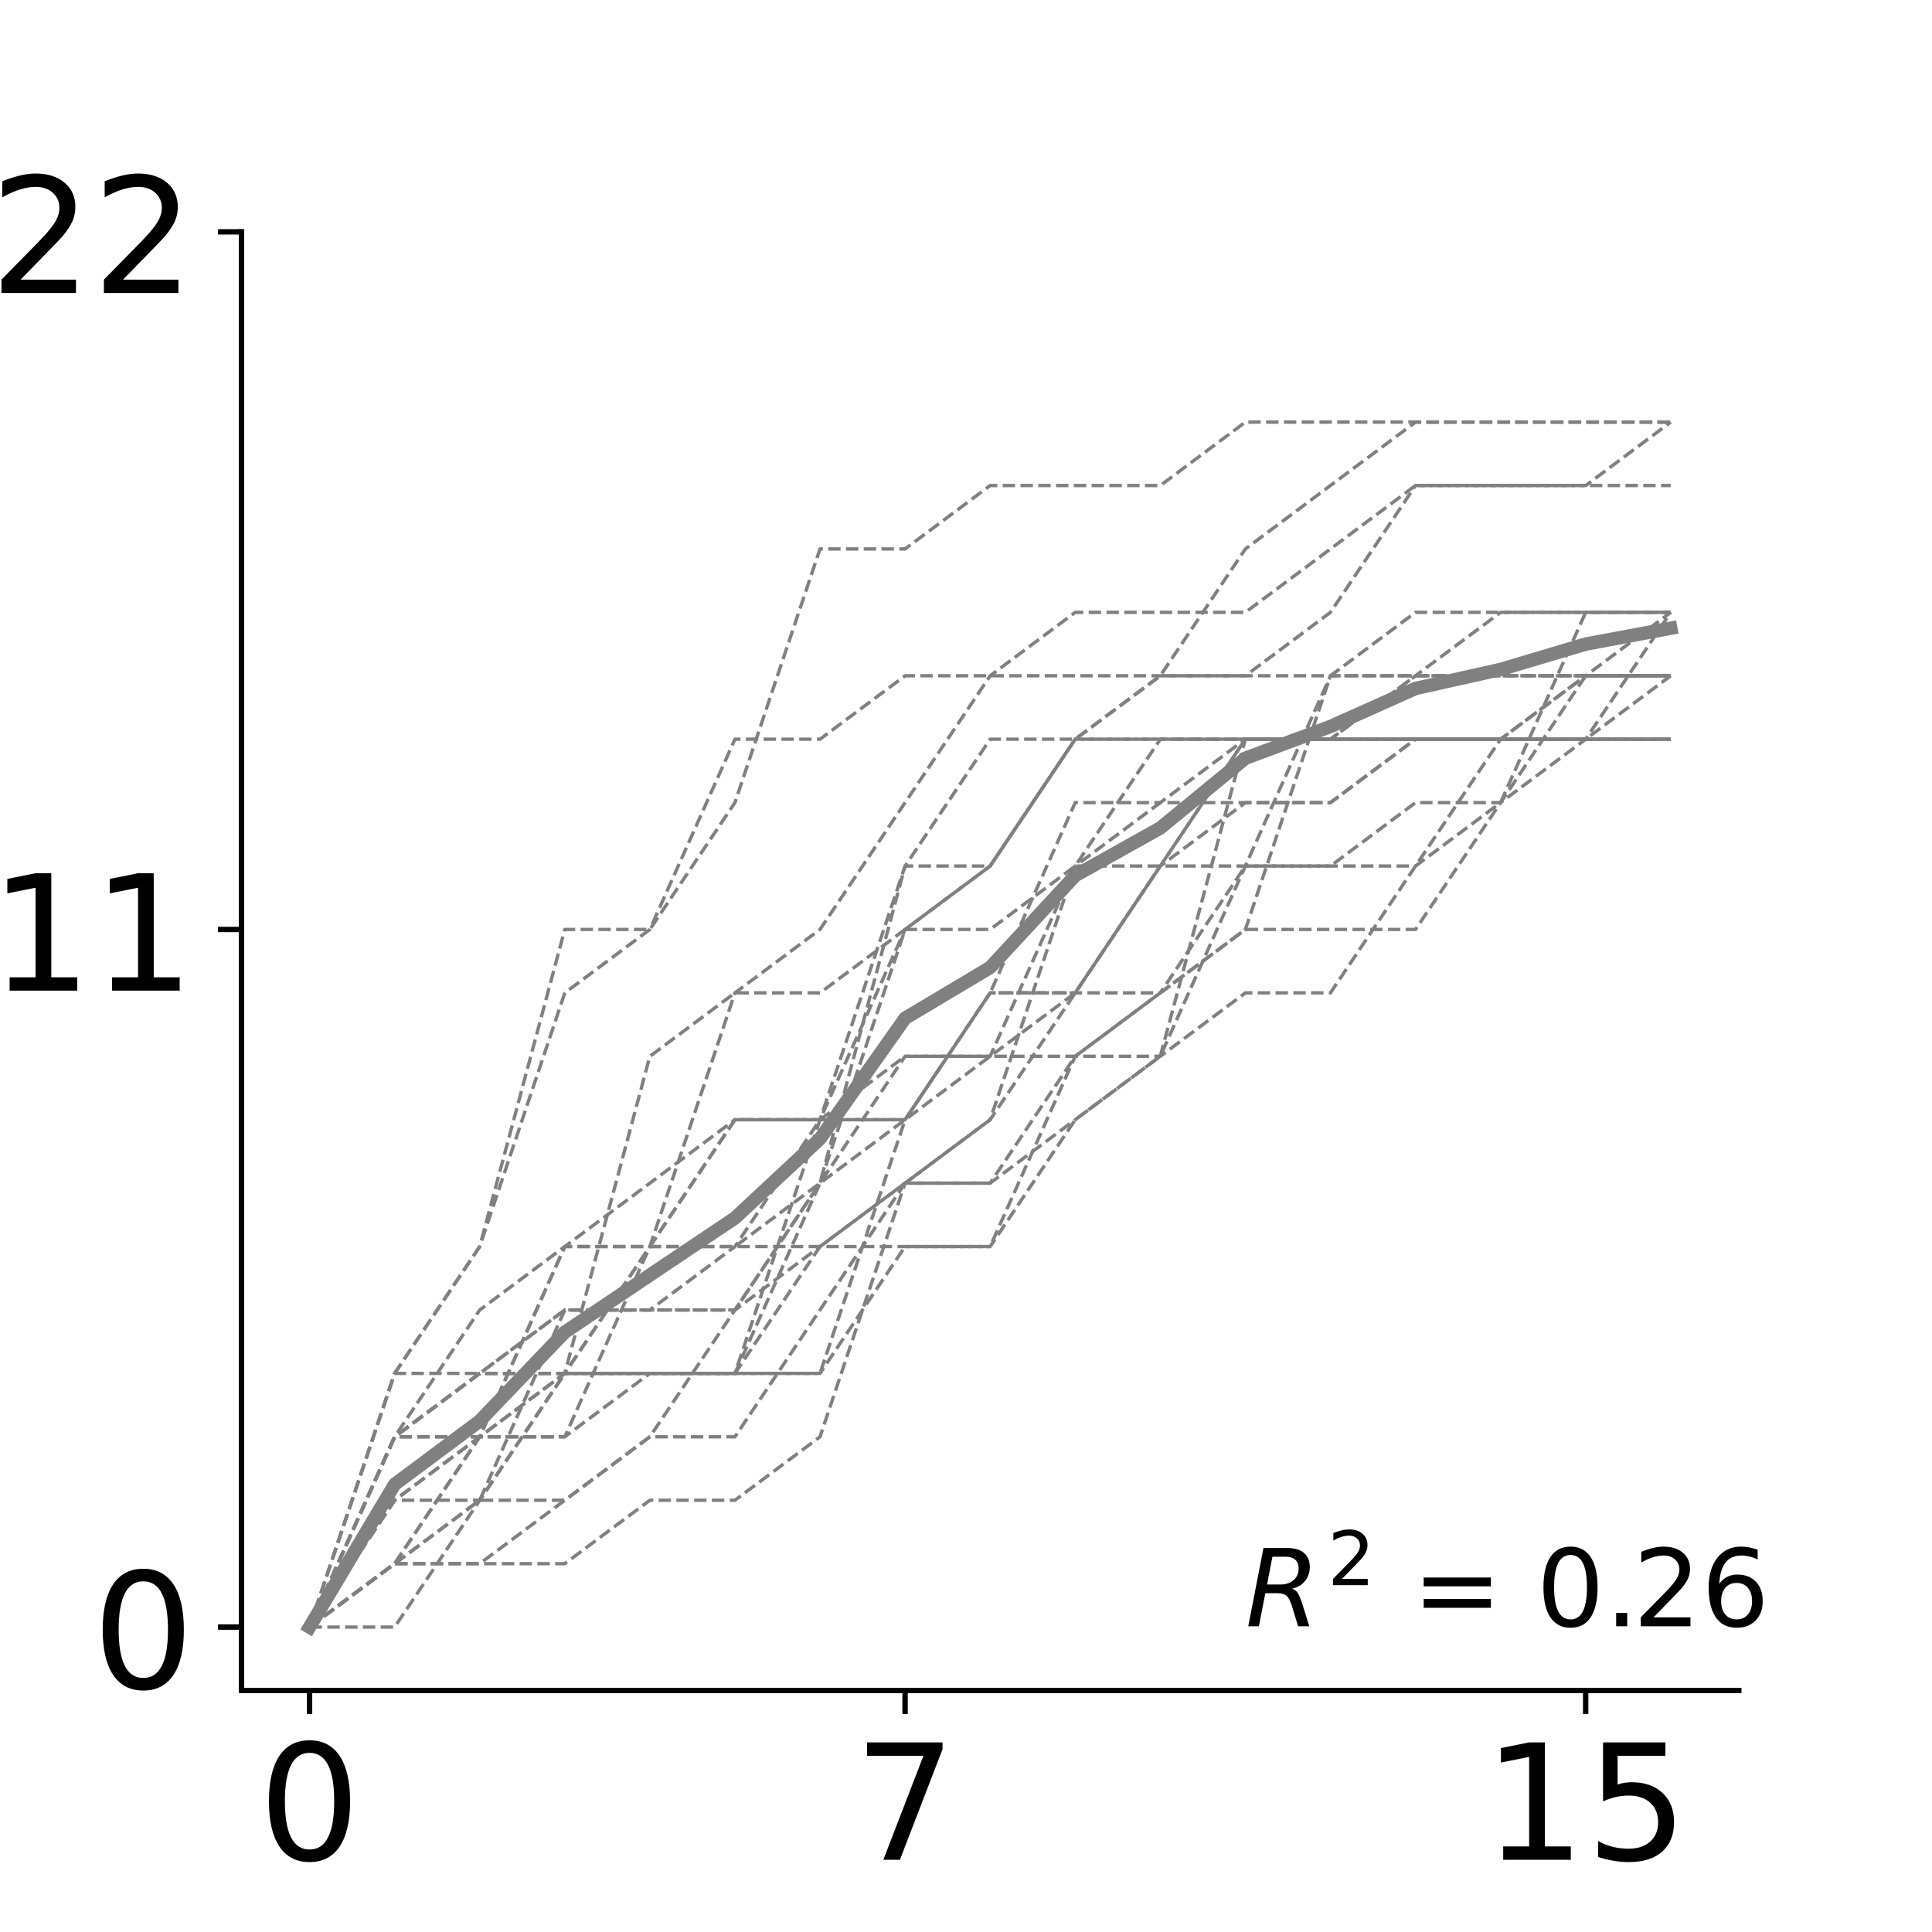
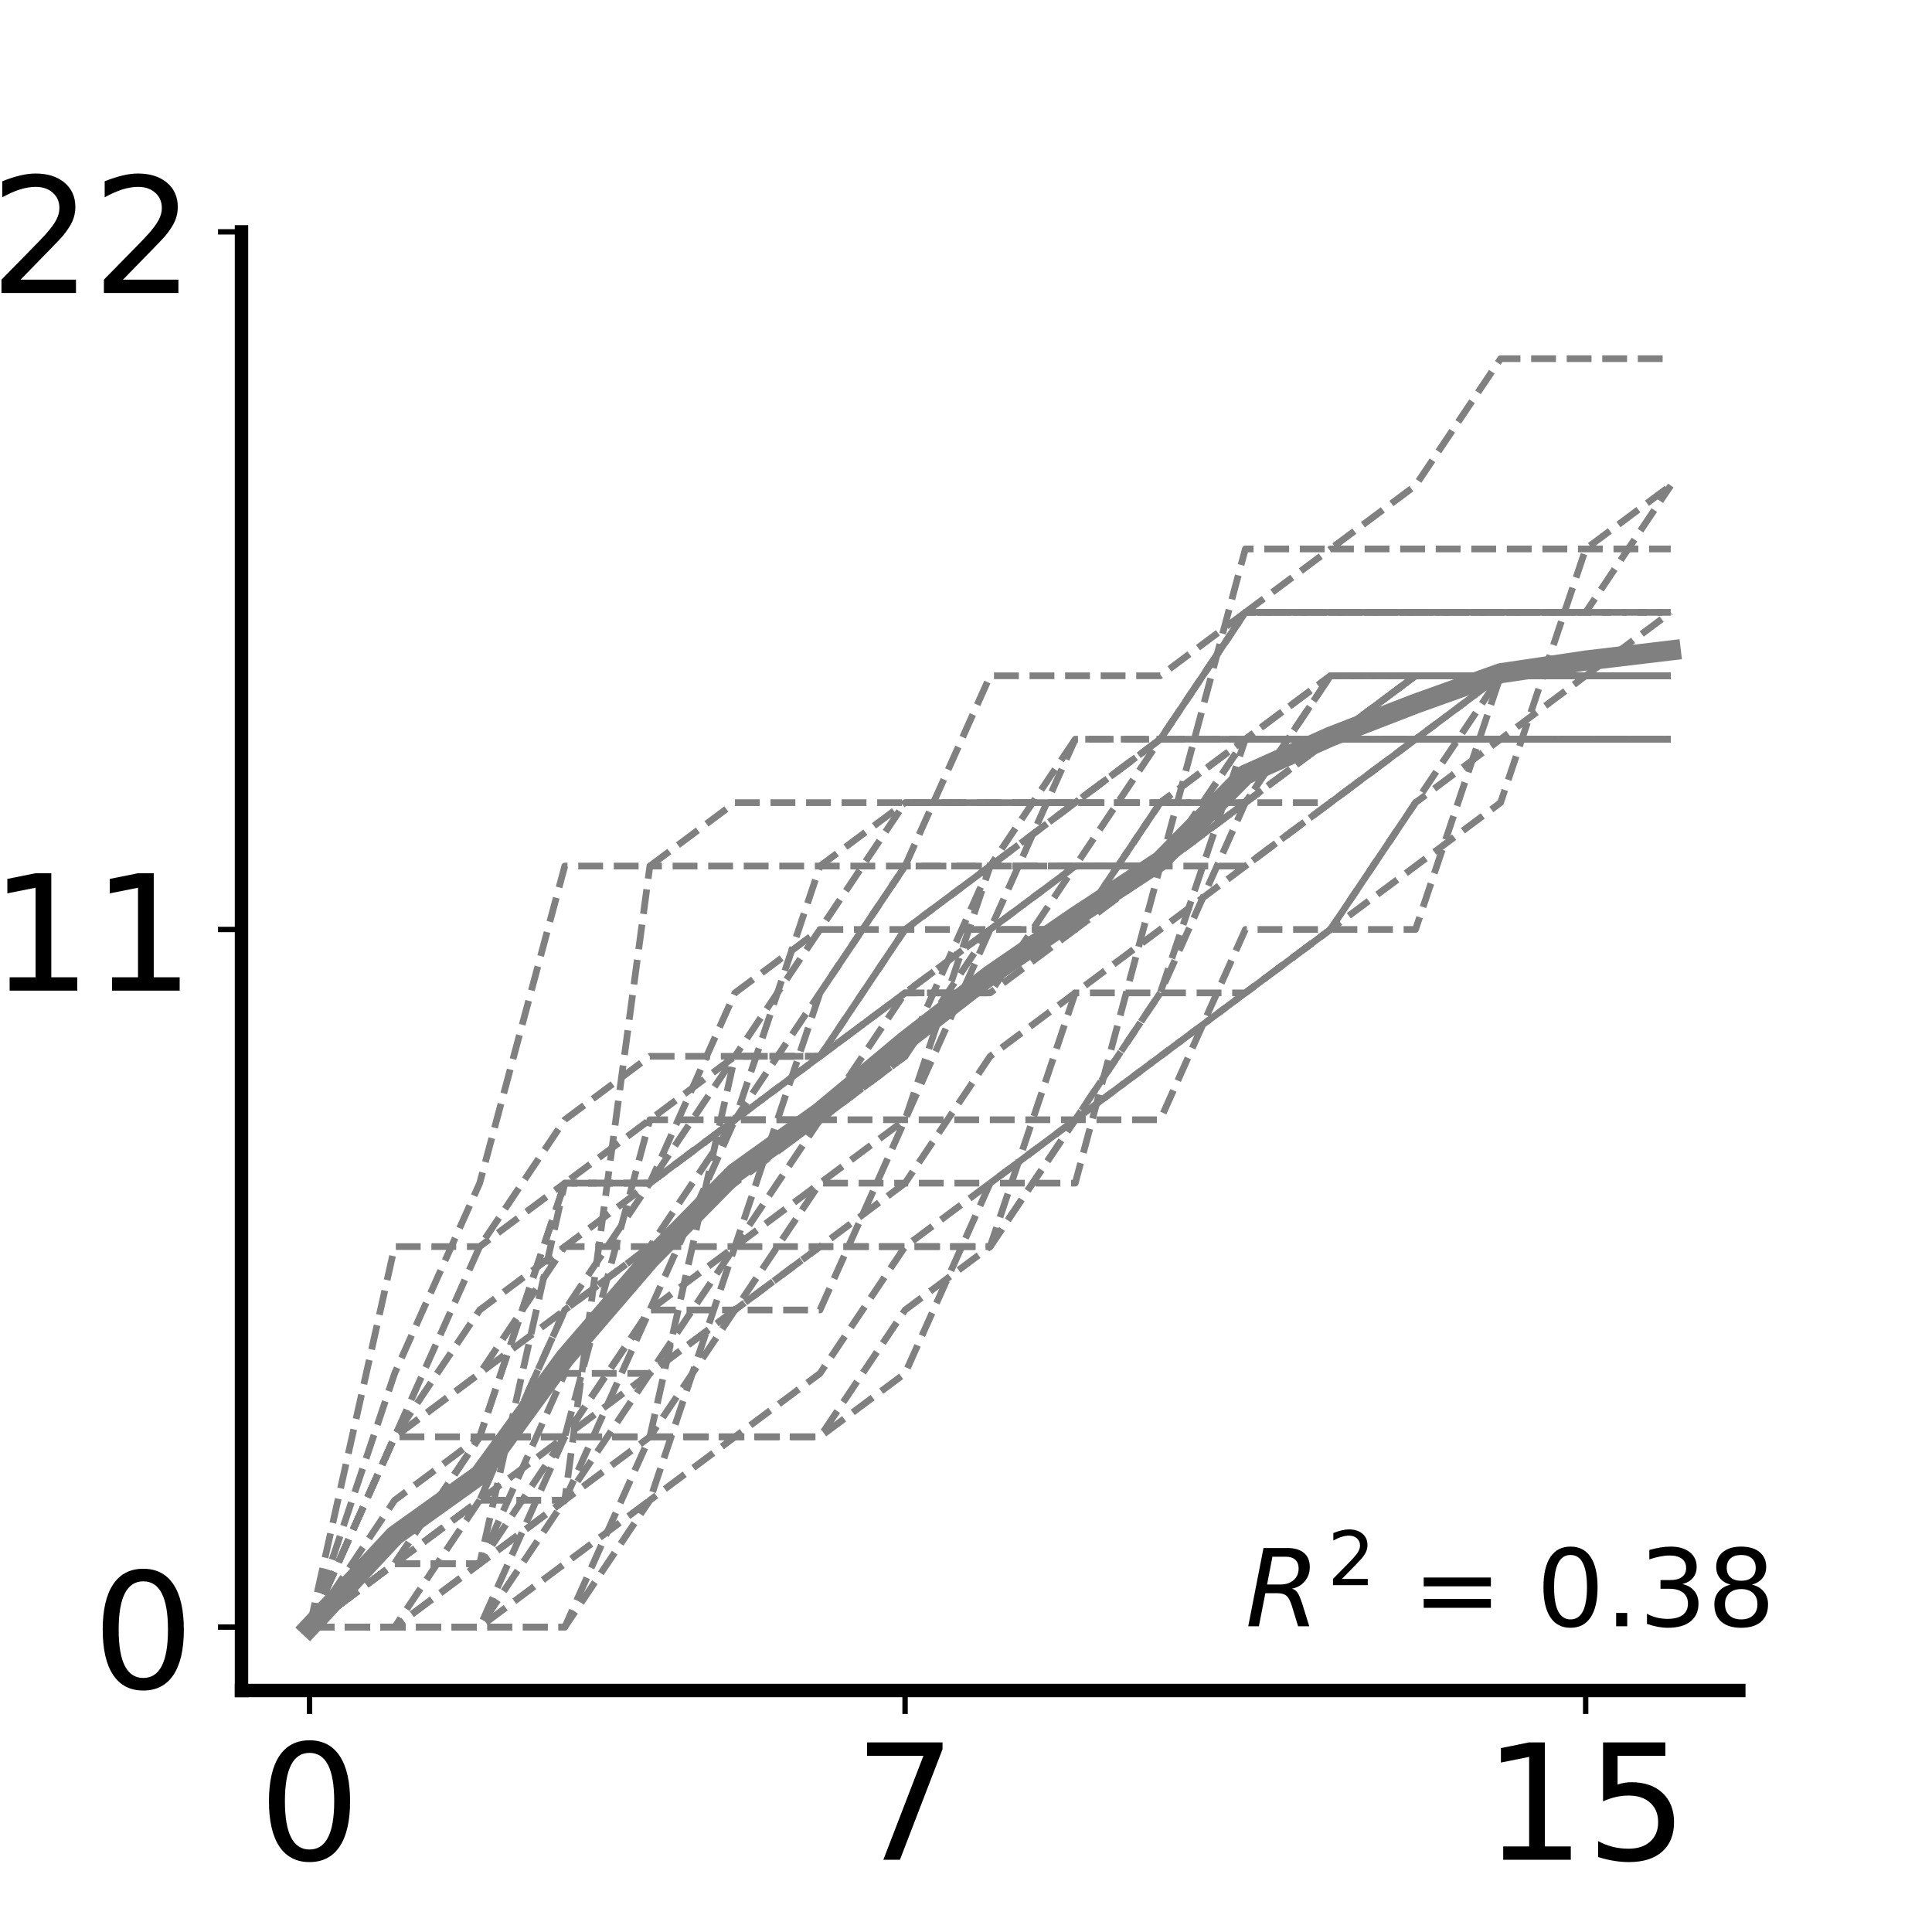
<svg xmlns="http://www.w3.org/2000/svg" xmlns:xlink="http://www.w3.org/1999/xlink" width="288pt" height="288pt" viewBox="0 0 288 288" version="1.1">
  <defs>
    <style type="text/css">*{stroke-linejoin: round; stroke-linecap: butt}</style>
  </defs>
  <g id="figure_1">
    <g id="patch_1">
      <path d="M 0 288  L 288 288  L 288 0  L 0 0  z " style="fill: #ffffff" />
    </g>
    <g id="axes_1">
      <g id="patch_2">
        <path d="M 36 252  L 259.2 252  L 259.2 34.56  L 36 34.56  z " style="fill: #ffffff" />
      </g>
      <g id="matplotlib.axis_1">
        <g id="xtick_1">
          <g id="line2d_1">
            <defs>
-               <path id="m369cae25ce" d="M 0 0  L 0 3.5  " style="stroke: #000000; stroke-width: 0.8" />
+               <path id="mb5aa732c65" d="M 0 0  L 0 3.5  " style="stroke: #000000; stroke-width: 0.8" />
            </defs>
            <g>
-               <use xlink:href="#m369cae25ce" x="46.145" y="252" style="stroke: #000000; stroke-width: 0.8" />
+               <use xlink:href="#mb5aa732c65" x="46.145" y="252" style="stroke: #000000; stroke-width: 0.8" />
            </g>
          </g>
          <g id="text_1">
            <g transform="translate(38.51046 277.2362) scale(0.24 -0.24)">
              <defs>
                <path id="DejaVuSans-30" d="M 2034 4250  Q 1547 4250 1301 3770  Q 1056 3291 1056 2328  Q 1056 1369 1301 889  Q 1547 409 2034 409  Q 2525 409 2770 889  Q 3016 1369 3016 2328  Q 3016 3291 2770 3770  Q 2525 4250 2034 4250  z M 2034 4750  Q 2819 4750 3233 4129  Q 3647 3509 3647 2328  Q 3647 1150 3233 529  Q 2819 -91 2034 -91  Q 1250 -91 836 529  Q 422 1150 422 2328  Q 422 3509 836 4129  Q 1250 4750 2034 4750  z " transform="scale(0.015625)" />
              </defs>
              <use xlink:href="#DejaVuSans-30" />
            </g>
          </g>
        </g>
        <g id="xtick_2">
          <g id="line2d_2">
            <g>
-               <use xlink:href="#m369cae25ce" x="134.918" y="252" style="stroke: #000000; stroke-width: 0.8" />
+               <use xlink:href="#mb5aa732c65" x="134.918" y="252" style="stroke: #000000; stroke-width: 0.8" />
            </g>
          </g>
          <g id="text_2">
            <g transform="translate(127.2832 277.2362) scale(0.24 -0.24)">
              <defs>
                <path id="DejaVuSans-37" d="M 525 4666  L 3525 4666  L 3525 4397  L 1831 0  L 1172 0  L 2766 4134  L 525 4134  L 525 4666  z " transform="scale(0.015625)" />
              </defs>
              <use xlink:href="#DejaVuSans-37" />
            </g>
          </g>
        </g>
        <g id="xtick_3">
          <g id="line2d_3">
            <g>
-               <use xlink:href="#m369cae25ce" x="236.373" y="252" style="stroke: #000000; stroke-width: 0.8" />
+               <use xlink:href="#mb5aa732c65" x="236.373" y="252" style="stroke: #000000; stroke-width: 0.8" />
            </g>
          </g>
          <g id="text_3">
            <g transform="translate(221.1027 277.2362) scale(0.24 -0.24)">
              <defs>
                <path id="DejaVuSans-31" d="M 794 531  L 1825 531  L 1825 4091  L 703 3866  L 703 4441  L 1819 4666  L 2450 4666  L 2450 531  L 3481 531  L 3481 0  L 794 0  L 794 531  z " transform="scale(0.015625)" />
                <path id="DejaVuSans-35" d="M 691 4666  L 3169 4666  L 3169 4134  L 1269 4134  L 1269 2991  Q 1406 3038 1543 3061  Q 1681 3084 1819 3084  Q 2600 3084 3056 2656  Q 3513 2228 3513 1497  Q 3513 744 3044 326  Q 2575 -91 1722 -91  Q 1428 -91 1123 -41  Q 819 9 494 109  L 494 744  Q 775 591 1075 516  Q 1375 441 1709 441  Q 2250 441 2565 725  Q 2881 1009 2881 1497  Q 2881 1984 2565 2268  Q 2250 2553 1709 2553  Q 1456 2553 1204 2497  Q 953 2441 691 2322  L 691 4666  z " transform="scale(0.015625)" />
              </defs>
              <use xlink:href="#DejaVuSans-31" />
              <use xlink:href="#DejaVuSans-35" x="63.623" />
            </g>
          </g>
        </g>
      </g>
      <g id="matplotlib.axis_2">
        <g id="ytick_1">
          <g id="line2d_4">
            <defs>
-               <path id="m8f6d6161e7" d="M 0 0  L -3.5 0  " style="stroke: #000000; stroke-width: 0.8" />
+               <path id="md31d5f3427" d="M 0 0  L -3.5 0  " style="stroke: #000000; stroke-width: 0.8" />
            </defs>
            <g>
-               <use xlink:href="#m8f6d6161e7" x="36" y="242.546" style="stroke: #000000; stroke-width: 0.8" />
+               <use xlink:href="#md31d5f3427" x="36" y="242.546" style="stroke: #000000; stroke-width: 0.8" />
            </g>
          </g>
          <g id="text_4">
            <g transform="translate(13.73 251.6642) scale(0.24 -0.24)">
              <use xlink:href="#DejaVuSans-30" />
            </g>
          </g>
        </g>
        <g id="ytick_2">
          <g id="line2d_5">
            <g>
-               <use xlink:href="#m8f6d6161e7" x="36" y="138.553" style="stroke: #000000; stroke-width: 0.8" />
+               <use xlink:href="#md31d5f3427" x="36" y="138.553" style="stroke: #000000; stroke-width: 0.8" />
            </g>
          </g>
          <g id="text_5">
            <g transform="translate(-1.54 147.6712) scale(0.24 -0.24)">
              <use xlink:href="#DejaVuSans-31" />
              <use xlink:href="#DejaVuSans-31" x="63.623" />
            </g>
          </g>
        </g>
        <g id="ytick_3">
          <g id="line2d_6">
            <g>
-               <use xlink:href="#m8f6d6161e7" x="36" y="34.56" style="stroke: #000000; stroke-width: 0.8" />
+               <use xlink:href="#md31d5f3427" x="36" y="34.56" style="stroke: #000000; stroke-width: 0.8" />
            </g>
          </g>
          <g id="text_6">
            <g transform="translate(-1.54 43.67813) scale(0.24 -0.24)">
              <defs>
                <path id="DejaVuSans-32" d="M 1228 531  L 3431 531  L 3431 0  L 469 0  L 469 531  Q 828 903 1448 1529  Q 2069 2156 2228 2338  Q 2531 2678 2651 2914  Q 2772 3150 2772 3378  Q 2772 3750 2511 3984  Q 2250 4219 1831 4219  Q 1534 4219 1204 4116  Q 875 4013 500 3803  L 500 4441  Q 881 4594 1212 4672  Q 1544 4750 1819 4750  Q 2544 4750 2975 4387  Q 3406 4025 3406 3419  Q 3406 3131 3298 2873  Q 3191 2616 2906 2266  Q 2828 2175 2409 1742  Q 1991 1309 1228 531  z " transform="scale(0.015625)" />
              </defs>
              <use xlink:href="#DejaVuSans-32" />
              <use xlink:href="#DejaVuSans-32" x="63.623" />
            </g>
          </g>
        </g>
      </g>
      <g id="line2d_7">
-         <path d="M 46.145 242.546  L 58.827 221.275  L 71.509 211.821  L 84.191 198.585  L 96.873 190.077  L 109.555 181.568  L 122.236 169.751  L 134.918 151.789  L 147.6 144.225  L 160.282 130.517  L 172.964 123.427  L 185.645 113.027  L 198.327 108.301  L 211.009 102.628  L 223.691 99.792  L 236.373 96.01  L 249.055 93.647  " clip-path="url(#pbb16e7e672)" style="fill: none; stroke: #808080; stroke-width: 2; stroke-linecap: square" />
+         <path d="M 46.145 242.546  L 58.827 228.932  L 71.509 219.857  L 84.191 202.461  L 96.873 187.713  L 109.555 174.856  L 122.236 165.78  L 134.918 155.192  L 147.6 145.36  L 160.282 136.662  L 172.964 128.343  L 185.645 115.485  L 198.327 109.813  L 211.009 104.897  L 223.691 100.359  L 236.373 98.468  L 249.055 96.956  " clip-path="url(#pec922f606e)" style="fill: none; stroke: #808080; stroke-width: 3; stroke-linecap: square" />
      </g>
      <g id="line2d_8">
-         <path d="M 46.145 242.546  L 58.827 223.638  L 71.509 214.184  L 84.191 185.823  L 96.873 176.369  L 109.555 166.915  L 122.236 166.915  L 134.918 157.461  L 147.6 157.461  L 160.282 148.007  L 172.964 129.099  L 185.645 110.191  L 198.327 110.191  L 211.009 110.191  L 223.691 110.191  L 236.373 100.737  L 249.055 100.737  " clip-path="url(#pbb16e7e672)" style="fill: none; stroke-dasharray: 1.85,0.8; stroke-dashoffset: 0; stroke: #808080; stroke-width: 0.5" />
+         <path d="M 46.145 242.546  L 58.827 233.092  L 71.509 233.092  L 84.191 204.73  L 96.873 204.73  L 109.555 185.823  L 122.236 185.823  L 134.918 185.823  L 147.6 185.823  L 160.282 166.915  L 172.964 166.915  L 185.645 138.553  L 198.327 138.553  L 211.009 119.645  L 223.691 110.191  L 236.373 110.191  L 249.055 110.191  " clip-path="url(#pec922f606e)" style="fill: none; stroke-dasharray: 3.7,1.6; stroke-dashoffset: 0; stroke: #808080" />
      </g>
      <g id="line2d_9">
-         <path d="M 46.145 242.546  L 58.827 214.184  L 71.509 195.277  L 84.191 185.823  L 96.873 185.823  L 109.555 148.007  L 122.236 138.553  L 134.918 119.645  L 147.6 100.737  L 160.282 91.283  L 172.964 91.283  L 185.645 91.283  L 198.327 81.83  L 211.009 72.376  L 223.691 72.376  L 236.373 72.376  L 249.055 62.922  " clip-path="url(#pbb16e7e672)" style="fill: none; stroke-dasharray: 1.85,0.8; stroke-dashoffset: 0; stroke: #808080; stroke-width: 0.5" />
+         <path d="M 46.145 242.546  L 58.827 242.546  L 71.509 242.546  L 84.191 242.546  L 96.873 223.638  L 109.555 214.184  L 122.236 204.73  L 134.918 185.823  L 147.6 176.369  L 160.282 176.369  L 172.964 129.099  L 185.645 129.099  L 198.327 119.645  L 211.009 110.191  L 223.691 110.191  L 236.373 110.191  L 249.055 110.191  " clip-path="url(#pec922f606e)" style="fill: none; stroke-dasharray: 3.7,1.6; stroke-dashoffset: 0; stroke: #808080" />
      </g>
      <g id="line2d_10">
-         <path d="M 46.145 242.546  L 58.827 214.184  L 71.509 204.73  L 84.191 195.277  L 96.873 195.277  L 109.555 195.277  L 122.236 176.369  L 134.918 166.915  L 147.6 148.007  L 160.282 148.007  L 172.964 129.099  L 185.645 110.191  L 198.327 110.191  L 211.009 100.737  L 223.691 100.737  L 236.373 100.737  L 249.055 100.737  " clip-path="url(#pbb16e7e672)" style="fill: none; stroke-dasharray: 1.85,0.8; stroke-dashoffset: 0; stroke: #808080; stroke-width: 0.5" />
+         <path d="M 46.145 242.546  L 58.827 214.184  L 71.509 204.73  L 84.191 185.823  L 96.873 185.823  L 109.555 176.369  L 122.236 166.915  L 134.918 157.461  L 147.6 129.099  L 160.282 129.099  L 172.964 129.099  L 185.645 119.645  L 198.327 110.191  L 211.009 110.191  L 223.691 110.191  L 236.373 110.191  L 249.055 110.191  " clip-path="url(#pec922f606e)" style="fill: none; stroke-dasharray: 3.7,1.6; stroke-dashoffset: 0; stroke: #808080" />
      </g>
      <g id="line2d_11">
-         <path d="M 46.145 242.546  L 58.827 233.092  L 71.509 214.184  L 84.191 204.73  L 96.873 204.73  L 109.555 204.73  L 122.236 204.73  L 134.918 166.915  L 147.6 148.007  L 160.282 148.007  L 172.964 148.007  L 185.645 138.553  L 198.327 100.737  L 211.009 100.737  L 223.691 100.737  L 236.373 100.737  L 249.055 100.737  " clip-path="url(#pbb16e7e672)" style="fill: none; stroke-dasharray: 1.85,0.8; stroke-dashoffset: 0; stroke: #808080; stroke-width: 0.5" />
+         <path d="M 46.145 242.546  L 58.827 214.184  L 71.509 214.184  L 84.191 214.184  L 96.873 204.73  L 109.555 195.277  L 122.236 176.369  L 134.918 176.369  L 147.6 157.461  L 160.282 148.007  L 172.964 148.007  L 185.645 148.007  L 198.327 138.553  L 211.009 129.099  L 223.691 119.645  L 236.373 81.83  L 249.055 72.376  " clip-path="url(#pec922f606e)" style="fill: none; stroke-dasharray: 3.7,1.6; stroke-dashoffset: 0; stroke: #808080" />
      </g>
      <g id="line2d_12">
-         <path d="M 46.145 242.546  L 58.827 242.546  L 71.509 223.638  L 84.191 204.73  L 96.873 204.73  L 109.555 204.73  L 122.236 166.915  L 134.918 138.553  L 147.6 129.099  L 160.282 110.191  L 172.964 100.737  L 185.645 100.737  L 198.327 91.283  L 211.009 72.376  L 223.691 72.376  L 236.373 72.376  L 249.055 72.376  " clip-path="url(#pbb16e7e672)" style="fill: none; stroke-dasharray: 1.85,0.8; stroke-dashoffset: 0; stroke: #808080; stroke-width: 0.5" />
+         <path d="M 46.145 242.546  L 58.827 233.092  L 71.509 233.092  L 84.191 214.184  L 96.873 195.277  L 109.555 166.915  L 122.236 166.915  L 134.918 157.461  L 147.6 138.553  L 160.282 129.099  L 172.964 129.099  L 185.645 110.191  L 198.327 110.191  L 211.009 110.191  L 223.691 110.191  L 236.373 110.191  L 249.055 110.191  " clip-path="url(#pec922f606e)" style="fill: none; stroke-dasharray: 3.7,1.6; stroke-dashoffset: 0; stroke: #808080" />
      </g>
      <g id="line2d_13">
-         <path d="M 46.145 242.546  L 58.827 223.638  L 71.509 223.638  L 84.191 204.73  L 96.873 204.73  L 109.555 204.73  L 122.236 204.73  L 134.918 185.823  L 147.6 185.823  L 160.282 157.461  L 172.964 148.007  L 185.645 129.099  L 198.327 129.099  L 211.009 119.645  L 223.691 119.645  L 236.373 110.191  L 249.055 91.283  " clip-path="url(#pbb16e7e672)" style="fill: none; stroke-dasharray: 1.85,0.8; stroke-dashoffset: 0; stroke: #808080; stroke-width: 0.5" />
+         <path d="M 46.145 242.546  L 58.827 233.092  L 71.509 233.092  L 84.191 223.638  L 96.873 214.184  L 109.555 195.277  L 122.236 195.277  L 134.918 166.915  L 147.6 138.553  L 160.282 110.191  L 172.964 110.191  L 185.645 110.191  L 198.327 100.737  L 211.009 100.737  L 223.691 100.737  L 236.373 100.737  L 249.055 100.737  " clip-path="url(#pec922f606e)" style="fill: none; stroke-dasharray: 3.7,1.6; stroke-dashoffset: 0; stroke: #808080" />
      </g>
      <g id="line2d_14">
-         <path d="M 46.145 242.546  L 58.827 214.184  L 71.509 214.184  L 84.191 204.73  L 96.873 185.823  L 109.555 166.915  L 122.236 166.915  L 134.918 166.915  L 147.6 148.007  L 160.282 119.645  L 172.964 119.645  L 185.645 110.191  L 198.327 110.191  L 211.009 110.191  L 223.691 110.191  L 236.373 110.191  L 249.055 110.191  " clip-path="url(#pbb16e7e672)" style="fill: none; stroke-dasharray: 1.85,0.8; stroke-dashoffset: 0; stroke: #808080; stroke-width: 0.5" />
+         <path d="M 46.145 242.546  L 58.827 242.546  L 71.509 233.092  L 84.191 223.638  L 96.873 204.73  L 109.555 195.277  L 122.236 185.823  L 134.918 176.369  L 147.6 176.369  L 160.282 166.915  L 172.964 157.461  L 185.645 148.007  L 198.327 138.553  L 211.009 138.553  L 223.691 100.737  L 236.373 100.737  L 249.055 100.737  " clip-path="url(#pec922f606e)" style="fill: none; stroke-dasharray: 3.7,1.6; stroke-dashoffset: 0; stroke: #808080" />
      </g>
      <g id="line2d_15">
-         <path d="M 46.145 242.546  L 58.827 214.184  L 71.509 214.184  L 84.191 214.184  L 96.873 204.73  L 109.555 204.73  L 122.236 185.823  L 134.918 176.369  L 147.6 166.915  L 160.282 129.099  L 172.964 119.645  L 185.645 119.645  L 198.327 119.645  L 211.009 110.191  L 223.691 110.191  L 236.373 110.191  L 249.055 110.191  " clip-path="url(#pbb16e7e672)" style="fill: none; stroke-dasharray: 1.85,0.8; stroke-dashoffset: 0; stroke: #808080; stroke-width: 0.5" />
+         <path d="M 46.145 242.546  L 58.827 242.546  L 71.509 242.546  L 84.191 214.184  L 96.873 214.184  L 109.555 157.461  L 122.236 157.461  L 134.918 148.007  L 147.6 148.007  L 160.282 129.099  L 172.964 129.099  L 185.645 119.645  L 198.327 100.737  L 211.009 100.737  L 223.691 100.737  L 236.373 100.737  L 249.055 100.737  " clip-path="url(#pec922f606e)" style="fill: none; stroke-dasharray: 3.7,1.6; stroke-dashoffset: 0; stroke: #808080" />
      </g>
      <g id="line2d_16">
-         <path d="M 46.145 242.546  L 58.827 233.092  L 71.509 233.092  L 84.191 223.638  L 96.873 214.184  L 109.555 195.277  L 122.236 185.823  L 134.918 176.369  L 147.6 166.915  L 160.282 148.007  L 172.964 129.099  L 185.645 119.645  L 198.327 119.645  L 211.009 110.191  L 223.691 110.191  L 236.373 110.191  L 249.055 100.737  " clip-path="url(#pbb16e7e672)" style="fill: none; stroke-dasharray: 1.85,0.8; stroke-dashoffset: 0; stroke: #808080; stroke-width: 0.5" />
+         <path d="M 46.145 242.546  L 58.827 233.092  L 71.509 223.638  L 84.191 214.184  L 96.873 166.915  L 109.555 166.915  L 122.236 129.099  L 134.918 119.645  L 147.6 119.645  L 160.282 119.645  L 172.964 119.645  L 185.645 119.645  L 198.327 119.645  L 211.009 110.191  L 223.691 110.191  L 236.373 100.737  L 249.055 100.737  " clip-path="url(#pec922f606e)" style="fill: none; stroke-dasharray: 3.7,1.6; stroke-dashoffset: 0; stroke: #808080" />
      </g>
      <g id="line2d_17">
-         <path d="M 46.145 242.546  L 58.827 233.092  L 71.509 223.638  L 84.191 223.638  L 96.873 214.184  L 109.555 214.184  L 122.236 195.277  L 134.918 176.369  L 147.6 176.369  L 160.282 157.461  L 172.964 148.007  L 185.645 138.553  L 198.327 138.553  L 211.009 138.553  L 223.691 119.645  L 236.373 100.737  L 249.055 100.737  " clip-path="url(#pbb16e7e672)" style="fill: none; stroke-dasharray: 1.85,0.8; stroke-dashoffset: 0; stroke: #808080; stroke-width: 0.5" />
+         <path d="M 46.145 242.546  L 58.827 233.092  L 71.509 214.184  L 84.191 176.369  L 96.873 166.915  L 109.555 157.461  L 122.236 157.461  L 134.918 148.007  L 147.6 148.007  L 160.282 138.553  L 172.964 119.645  L 185.645 119.645  L 198.327 110.191  L 211.009 100.737  L 223.691 100.737  L 236.373 100.737  L 249.055 100.737  " clip-path="url(#pec922f606e)" style="fill: none; stroke-dasharray: 3.7,1.6; stroke-dashoffset: 0; stroke: #808080" />
      </g>
      <g id="line2d_18">
-         <path d="M 46.145 242.546  L 58.827 214.184  L 71.509 204.73  L 84.191 204.73  L 96.873 185.823  L 109.555 166.915  L 122.236 166.915  L 134.918 129.099  L 147.6 110.191  L 160.282 110.191  L 172.964 100.737  L 185.645 81.83  L 198.327 72.376  L 211.009 62.922  L 223.691 62.922  L 236.373 62.922  L 249.055 62.922  " clip-path="url(#pbb16e7e672)" style="fill: none; stroke-dasharray: 1.85,0.8; stroke-dashoffset: 0; stroke: #808080; stroke-width: 0.5" />
+         <path d="M 46.145 242.546  L 58.827 242.546  L 71.509 242.546  L 84.191 242.546  L 96.873 214.184  L 109.555 214.184  L 122.236 214.184  L 134.918 195.277  L 147.6 185.823  L 160.282 166.915  L 172.964 157.461  L 185.645 148.007  L 198.327 138.553  L 211.009 119.645  L 223.691 100.737  L 236.373 100.737  L 249.055 100.737  " clip-path="url(#pec922f606e)" style="fill: none; stroke-dasharray: 3.7,1.6; stroke-dashoffset: 0; stroke: #808080" />
      </g>
      <g id="line2d_19">
-         <path d="M 46.145 242.546  L 58.827 214.184  L 71.509 204.73  L 84.191 204.73  L 96.873 204.73  L 109.555 204.73  L 122.236 176.369  L 134.918 129.099  L 147.6 129.099  L 160.282 110.191  L 172.964 110.191  L 185.645 110.191  L 198.327 110.191  L 211.009 110.191  L 223.691 110.191  L 236.373 110.191  L 249.055 110.191  " clip-path="url(#pbb16e7e672)" style="fill: none; stroke-dasharray: 1.85,0.8; stroke-dashoffset: 0; stroke: #808080; stroke-width: 0.5" />
+         <path d="M 46.145 242.546  L 58.827 214.184  L 71.509 195.277  L 84.191 185.823  L 96.873 176.369  L 109.555 166.915  L 122.236 157.461  L 134.918 138.553  L 147.6 129.099  L 160.282 129.099  L 172.964 110.191  L 185.645 110.191  L 198.327 100.737  L 211.009 100.737  L 223.691 100.737  L 236.373 100.737  L 249.055 100.737  " clip-path="url(#pec922f606e)" style="fill: none; stroke-dasharray: 3.7,1.6; stroke-dashoffset: 0; stroke: #808080" />
      </g>
      <g id="line2d_20">
-         <path d="M 46.145 242.546  L 58.827 223.638  L 71.509 214.184  L 84.191 185.823  L 96.873 185.823  L 109.555 185.823  L 122.236 176.369  L 134.918 157.461  L 147.6 157.461  L 160.282 129.099  L 172.964 129.099  L 185.645 129.099  L 198.327 100.737  L 211.009 100.737  L 223.691 100.737  L 236.373 100.737  L 249.055 91.283  " clip-path="url(#pbb16e7e672)" style="fill: none; stroke-dasharray: 1.85,0.8; stroke-dashoffset: 0; stroke: #808080; stroke-width: 0.5" />
+         <path d="M 46.145 242.546  L 58.827 204.73  L 71.509 176.369  L 84.191 129.099  L 96.873 129.099  L 109.555 119.645  L 122.236 119.645  L 134.918 119.645  L 147.6 119.645  L 160.282 119.645  L 172.964 110.191  L 185.645 110.191  L 198.327 110.191  L 211.009 110.191  L 223.691 110.191  L 236.373 110.191  L 249.055 110.191  " clip-path="url(#pec922f606e)" style="fill: none; stroke-dasharray: 3.7,1.6; stroke-dashoffset: 0; stroke: #808080" />
      </g>
      <g id="line2d_21">
-         <path d="M 46.145 242.546  L 58.827 233.092  L 71.509 233.092  L 84.191 233.092  L 96.873 223.638  L 109.555 223.638  L 122.236 214.184  L 134.918 176.369  L 147.6 176.369  L 160.282 166.915  L 172.964 157.461  L 185.645 110.191  L 198.327 110.191  L 211.009 100.737  L 223.691 91.283  L 236.373 91.283  L 249.055 91.283  " clip-path="url(#pbb16e7e672)" style="fill: none; stroke-dasharray: 1.85,0.8; stroke-dashoffset: 0; stroke: #808080; stroke-width: 0.5" />
+         <path d="M 46.145 242.546  L 58.827 242.546  L 71.509 242.546  L 84.191 223.638  L 96.873 195.277  L 109.555 185.823  L 122.236 176.369  L 134.918 166.915  L 147.6 129.099  L 160.282 110.191  L 172.964 110.191  L 185.645 91.283  L 198.327 91.283  L 211.009 91.283  L 223.691 91.283  L 236.373 91.283  L 249.055 91.283  " clip-path="url(#pec922f606e)" style="fill: none; stroke-dasharray: 3.7,1.6; stroke-dashoffset: 0; stroke: #808080" />
      </g>
      <g id="line2d_22">
-         <path d="M 46.145 242.546  L 58.827 204.73  L 71.509 185.823  L 84.191 148.007  L 96.873 138.553  L 109.555 110.191  L 122.236 110.191  L 134.918 100.737  L 147.6 100.737  L 160.282 100.737  L 172.964 100.737  L 185.645 100.737  L 198.327 100.737  L 211.009 91.283  L 223.691 91.283  L 236.373 91.283  L 249.055 91.283  " clip-path="url(#pbb16e7e672)" style="fill: none; stroke-dasharray: 1.85,0.8; stroke-dashoffset: 0; stroke: #808080; stroke-width: 0.5" />
+         <path d="M 46.145 242.546  L 58.827 233.092  L 71.509 223.638  L 84.191 195.277  L 96.873 185.823  L 109.555 185.823  L 122.236 148.007  L 134.918 129.099  L 147.6 100.737  L 160.282 100.737  L 172.964 100.737  L 185.645 91.283  L 198.327 91.283  L 211.009 91.283  L 223.691 91.283  L 236.373 91.283  L 249.055 72.376  " clip-path="url(#pec922f606e)" style="fill: none; stroke-dasharray: 3.7,1.6; stroke-dashoffset: 0; stroke: #808080" />
      </g>
      <g id="line2d_23">
-         <path d="M 46.145 242.546  L 58.827 204.73  L 71.509 204.73  L 84.191 195.277  L 96.873 195.277  L 109.555 195.277  L 122.236 176.369  L 134.918 138.553  L 147.6 138.553  L 160.282 129.099  L 172.964 110.191  L 185.645 110.191  L 198.327 110.191  L 211.009 110.191  L 223.691 110.191  L 236.373 110.191  L 249.055 110.191  " clip-path="url(#pbb16e7e672)" style="fill: none; stroke-dasharray: 1.85,0.8; stroke-dashoffset: 0; stroke: #808080; stroke-width: 0.5" />
+         <path d="M 46.145 242.546  L 58.827 233.092  L 71.509 214.184  L 84.191 214.184  L 96.873 214.184  L 109.555 214.184  L 122.236 214.184  L 134.918 204.73  L 147.6 176.369  L 160.282 166.915  L 172.964 148.007  L 185.645 110.191  L 198.327 110.191  L 211.009 100.737  L 223.691 100.737  L 236.373 100.737  L 249.055 100.737  " clip-path="url(#pec922f606e)" style="fill: none; stroke-dasharray: 3.7,1.6; stroke-dashoffset: 0; stroke: #808080" />
      </g>
      <g id="line2d_24">
-         <path d="M 46.145 242.546  L 58.827 204.73  L 71.509 185.823  L 84.191 138.553  L 96.873 138.553  L 109.555 119.645  L 122.236 81.83  L 134.918 81.83  L 147.6 72.376  L 160.282 72.376  L 172.964 72.376  L 185.645 62.922  L 198.327 62.922  L 211.009 62.922  L 223.691 62.922  L 236.373 62.922  L 249.055 62.922  " clip-path="url(#pbb16e7e672)" style="fill: none; stroke-dasharray: 1.85,0.8; stroke-dashoffset: 0; stroke: #808080; stroke-width: 0.5" />
+         <path d="M 46.145 242.546  L 58.827 242.546  L 71.509 242.546  L 84.191 233.092  L 96.873 223.638  L 109.555 185.823  L 122.236 166.915  L 134.918 148.007  L 147.6 138.553  L 160.282 129.099  L 172.964 129.099  L 185.645 81.83  L 198.327 81.83  L 211.009 72.376  L 223.691 53.468  L 236.373 53.468  L 249.055 53.468  " clip-path="url(#pec922f606e)" style="fill: none; stroke-dasharray: 3.7,1.6; stroke-dashoffset: 0; stroke: #808080" />
      </g>
      <g id="line2d_25">
-         <path d="M 46.145 242.546  L 58.827 233.092  L 71.509 223.638  L 84.191 195.277  L 96.873 195.277  L 109.555 185.823  L 122.236 166.915  L 134.918 166.915  L 147.6 157.461  L 160.282 157.461  L 172.964 157.461  L 185.645 148.007  L 198.327 148.007  L 211.009 129.099  L 223.691 110.191  L 236.373 110.191  L 249.055 110.191  " clip-path="url(#pbb16e7e672)" style="fill: none; stroke-dasharray: 1.85,0.8; stroke-dashoffset: 0; stroke: #808080; stroke-width: 0.5" />
+         <path d="M 46.145 242.546  L 58.827 214.184  L 71.509 204.73  L 84.191 195.277  L 96.873 176.369  L 109.555 166.915  L 122.236 148.007  L 134.918 129.099  L 147.6 129.099  L 160.282 129.099  L 172.964 129.099  L 185.645 110.191  L 198.327 110.191  L 211.009 110.191  L 223.691 100.737  L 236.373 100.737  L 249.055 100.737  " clip-path="url(#pec922f606e)" style="fill: none; stroke-dasharray: 3.7,1.6; stroke-dashoffset: 0; stroke: #808080" />
      </g>
      <g id="line2d_26">
-         <path d="M 46.145 242.546  L 58.827 214.184  L 71.509 204.73  L 84.191 204.73  L 96.873 157.461  L 109.555 148.007  L 122.236 148.007  L 134.918 138.553  L 147.6 129.099  L 160.282 110.191  L 172.964 110.191  L 185.645 110.191  L 198.327 110.191  L 211.009 110.191  L 223.691 110.191  L 236.373 100.737  L 249.055 100.737  " clip-path="url(#pbb16e7e672)" style="fill: none; stroke-dasharray: 1.85,0.8; stroke-dashoffset: 0; stroke: #808080; stroke-width: 0.5" />
+         <path d="M 46.145 242.546  L 58.827 223.638  L 71.509 214.184  L 84.191 214.184  L 96.873 195.277  L 109.555 195.277  L 122.236 185.823  L 134.918 185.823  L 147.6 185.823  L 160.282 148.007  L 172.964 138.553  L 185.645 129.099  L 198.327 119.645  L 211.009 110.191  L 223.691 100.737  L 236.373 100.737  L 249.055 100.737  " clip-path="url(#pec922f606e)" style="fill: none; stroke-dasharray: 3.7,1.6; stroke-dashoffset: 0; stroke: #808080" />
      </g>
      <g id="line2d_27">
-         <path d="M 46.145 242.546  L 58.827 233.092  L 71.509 214.184  L 84.191 214.184  L 96.873 185.823  L 109.555 185.823  L 122.236 185.823  L 134.918 185.823  L 147.6 185.823  L 160.282 166.915  L 172.964 157.461  L 185.645 129.099  L 198.327 129.099  L 211.009 129.099  L 223.691 119.645  L 236.373 91.283  L 249.055 91.283  " clip-path="url(#pbb16e7e672)" style="fill: none; stroke-dasharray: 1.85,0.8; stroke-dashoffset: 0; stroke: #808080; stroke-width: 0.5" />
+         <path d="M 46.145 242.546  L 58.827 233.092  L 71.509 214.184  L 84.191 176.369  L 96.873 176.369  L 109.555 148.007  L 122.236 138.553  L 134.918 138.553  L 147.6 138.553  L 160.282 138.553  L 172.964 129.099  L 185.645 119.645  L 198.327 110.191  L 211.009 100.737  L 223.691 100.737  L 236.373 100.737  L 249.055 100.737  " clip-path="url(#pec922f606e)" style="fill: none; stroke-dasharray: 3.7,1.6; stroke-dashoffset: 0; stroke: #808080" />
+       </g>
+       <g id="line2d_28">
+         <path d="M 46.145 242.546  L 58.827 233.092  L 71.509 223.638  L 84.191 223.638  L 96.873 129.099  L 109.555 129.099  L 122.236 129.099  L 134.918 129.099  L 147.6 129.099  L 160.282 119.645  L 172.964 119.645  L 185.645 110.191  L 198.327 110.191  L 211.009 100.737  L 223.691 100.737  L 236.373 100.737  L 249.055 100.737  " clip-path="url(#pec922f606e)" style="fill: none; stroke-dasharray: 3.7,1.6; stroke-dashoffset: 0; stroke: #808080" />
+       </g>
+       <g id="line2d_29">
+         <path d="M 46.145 242.546  L 58.827 185.823  L 71.509 185.823  L 84.191 176.369  L 96.873 176.369  L 109.555 166.915  L 122.236 157.461  L 134.918 148.007  L 147.6 138.553  L 160.282 138.553  L 172.964 119.645  L 185.645 110.191  L 198.327 110.191  L 211.009 110.191  L 223.691 110.191  L 236.373 110.191  L 249.055 110.191  " clip-path="url(#pec922f606e)" style="fill: none; stroke-dasharray: 3.7,1.6; stroke-dashoffset: 0; stroke: #808080" />
+       </g>
+       <g id="line2d_30">
+         <path d="M 46.145 242.546  L 58.827 242.546  L 71.509 223.638  L 84.191 195.277  L 96.873 185.823  L 109.555 166.915  L 122.236 166.915  L 134.918 166.915  L 147.6 166.915  L 160.282 166.915  L 172.964 148.007  L 185.645 119.645  L 198.327 100.737  L 211.009 100.737  L 223.691 100.737  L 236.373 100.737  L 249.055 91.283  " clip-path="url(#pec922f606e)" style="fill: none; stroke-dasharray: 3.7,1.6; stroke-dashoffset: 0; stroke: #808080" />
+       </g>
+       <g id="line2d_31">
+         <path d="M 46.145 242.546  L 58.827 214.184  L 71.509 185.823  L 84.191 166.915  L 96.873 157.461  L 109.555 157.461  L 122.236 138.553  L 134.918 119.645  L 147.6 119.645  L 160.282 119.645  L 172.964 110.191  L 185.645 91.283  L 198.327 81.83  L 211.009 81.83  L 223.691 81.83  L 236.373 81.83  L 249.055 81.83  " clip-path="url(#pec922f606e)" style="fill: none; stroke-dasharray: 3.7,1.6; stroke-dashoffset: 0; stroke: #808080" />
+       </g>
+       <g id="line2d_32">
+         <path d="M 46.145 242.546  L 58.827 242.546  L 71.509 233.092  L 84.191 176.369  L 96.873 176.369  L 109.555 157.461  L 122.236 157.461  L 134.918 138.553  L 147.6 129.099  L 160.282 119.645  L 172.964 110.191  L 185.645 91.283  L 198.327 91.283  L 211.009 91.283  L 223.691 91.283  L 236.373 91.283  L 249.055 91.283  " clip-path="url(#pec922f606e)" style="fill: none; stroke-dasharray: 3.7,1.6; stroke-dashoffset: 0; stroke: #808080" />
      </g>
      <g id="patch_3">
-         <path d="M 36 252  L 36 34.56  " style="fill: none; stroke: #000000; stroke-width: 0.8; stroke-linejoin: miter; stroke-linecap: square" />
+         <path d="M 36 252  L 36 34.56  " style="fill: none; stroke: #000000; stroke-width: 2; stroke-linejoin: miter; stroke-linecap: square" />
      </g>
      <g id="patch_4">
-         <path d="M 36 252  L 259.2 252  " style="fill: none; stroke: #000000; stroke-width: 0.8; stroke-linejoin: miter; stroke-linecap: square" />
+         <path d="M 36 252  L 259.2 252  " style="fill: none; stroke: #000000; stroke-width: 2; stroke-linejoin: miter; stroke-linecap: square" />
      </g>
      <g id="text_7">
        <g transform="translate(185.6455 242.5461) scale(0.16 -0.16)">
          <defs>
            <path id="DejaVuSans-Oblique-52" d="M 1613 4147  L 1294 2491  L 2106 2491  Q 2584 2491 2879 2755  Q 3175 3019 3175 3444  Q 3175 3784 2976 3965  Q 2778 4147 2406 4147  L 1613 4147  z M 2772 2241  Q 2972 2194 3105 2009  Q 3238 1825 3413 1275  L 3809 0  L 3144 0  L 2778 1197  Q 2638 1659 2453 1815  Q 2269 1972 1888 1972  L 1191 1972  L 806 0  L 172 0  L 1081 4666  L 2503 4666  Q 3150 4666 3495 4373  Q 3841 4081 3841 3531  Q 3841 3044 3547 2687  Q 3253 2331 2772 2241  z " transform="scale(0.015625)" />
            <path id="DejaVuSans-20" transform="scale(0.015625)" />
            <path id="DejaVuSans-3d" d="M 678 2906  L 4684 2906  L 4684 2381  L 678 2381  L 678 2906  z M 678 1631  L 4684 1631  L 4684 1100  L 678 1100  L 678 1631  z " transform="scale(0.015625)" />
            <path id="DejaVuSans-2e" d="M 684 794  L 1344 794  L 1344 0  L 684 0  L 684 794  z " transform="scale(0.015625)" />
-             <path id="DejaVuSans-36" d="M 2113 2584  Q 1688 2584 1439 2293  Q 1191 2003 1191 1497  Q 1191 994 1439 701  Q 1688 409 2113 409  Q 2538 409 2786 701  Q 3034 994 3034 1497  Q 3034 2003 2786 2293  Q 2538 2584 2113 2584  z M 3366 4563  L 3366 3988  Q 3128 4100 2886 4159  Q 2644 4219 2406 4219  Q 1781 4219 1451 3797  Q 1122 3375 1075 2522  Q 1259 2794 1537 2939  Q 1816 3084 2150 3084  Q 2853 3084 3261 2657  Q 3669 2231 3669 1497  Q 3669 778 3244 343  Q 2819 -91 2113 -91  Q 1303 -91 875 529  Q 447 1150 447 2328  Q 447 3434 972 4092  Q 1497 4750 2381 4750  Q 2619 4750 2861 4703  Q 3103 4656 3366 4563  z " transform="scale(0.015625)" />
+             <path id="DejaVuSans-33" d="M 2597 2516  Q 3050 2419 3304 2112  Q 3559 1806 3559 1356  Q 3559 666 3084 287  Q 2609 -91 1734 -91  Q 1441 -91 1130 -33  Q 819 25 488 141  L 488 750  Q 750 597 1062 519  Q 1375 441 1716 441  Q 2309 441 2620 675  Q 2931 909 2931 1356  Q 2931 1769 2642 2001  Q 2353 2234 1838 2234  L 1294 2234  L 1294 2753  L 1863 2753  Q 2328 2753 2575 2939  Q 2822 3125 2822 3475  Q 2822 3834 2567 4026  Q 2313 4219 1838 4219  Q 1578 4219 1281 4162  Q 984 4106 628 3988  L 628 4550  Q 988 4650 1302 4700  Q 1616 4750 1894 4750  Q 2613 4750 3031 4423  Q 3450 4097 3450 3541  Q 3450 3153 3228 2886  Q 3006 2619 2597 2516  z " transform="scale(0.015625)" />
+             <path id="DejaVuSans-38" d="M 2034 2216  Q 1584 2216 1326 1975  Q 1069 1734 1069 1313  Q 1069 891 1326 650  Q 1584 409 2034 409  Q 2484 409 2743 651  Q 3003 894 3003 1313  Q 3003 1734 2745 1975  Q 2488 2216 2034 2216  z M 1403 2484  Q 997 2584 770 2862  Q 544 3141 544 3541  Q 544 4100 942 4425  Q 1341 4750 2034 4750  Q 2731 4750 3128 4425  Q 3525 4100 3525 3541  Q 3525 3141 3298 2862  Q 3072 2584 2669 2484  Q 3125 2378 3379 2068  Q 3634 1759 3634 1313  Q 3634 634 3220 271  Q 2806 -91 2034 -91  Q 1263 -91 848 271  Q 434 634 434 1313  Q 434 1759 690 2068  Q 947 2378 1403 2484  z M 1172 3481  Q 1172 3119 1398 2916  Q 1625 2713 2034 2713  Q 2441 2713 2670 2916  Q 2900 3119 2900 3481  Q 2900 3844 2670 4047  Q 2441 4250 2034 4250  Q 1625 4250 1398 4047  Q 1172 3844 1172 3481  z " transform="scale(0.015625)" />
          </defs>
          <use xlink:href="#DejaVuSans-Oblique-52" transform="translate(0 0.765625)" />
          <use xlink:href="#DejaVuSans-32" transform="translate(76.49919 39.04688) scale(0.7)" />
          <use xlink:href="#DejaVuSans-20" transform="translate(123.7697 0.765625)" />
          <use xlink:href="#DejaVuSans-3d" transform="translate(155.5568 0.765625)" />
          <use xlink:href="#DejaVuSans-20" transform="translate(239.3459 0.765625)" />
          <use xlink:href="#DejaVuSans-30" transform="translate(271.133 0.765625)" />
          <use xlink:href="#DejaVuSans-2e" transform="translate(334.756 0.765625)" />
-           <use xlink:href="#DejaVuSans-32" transform="translate(361.0431 0.765625)" />
-           <use xlink:href="#DejaVuSans-36" transform="translate(424.6662 0.765625)" />
+           <use xlink:href="#DejaVuSans-33" transform="translate(366.5431 0.765625)" />
+           <use xlink:href="#DejaVuSans-38" transform="translate(430.1662 0.765625)" />
        </g>
      </g>
    </g>
  </g>
  <defs>
-     <clipPath id="pbb16e7e672">
+     <clipPath id="pec922f606e">
      <rect x="36" y="34.56" width="223.2" height="217.44" />
    </clipPath>
  </defs>
</svg>
